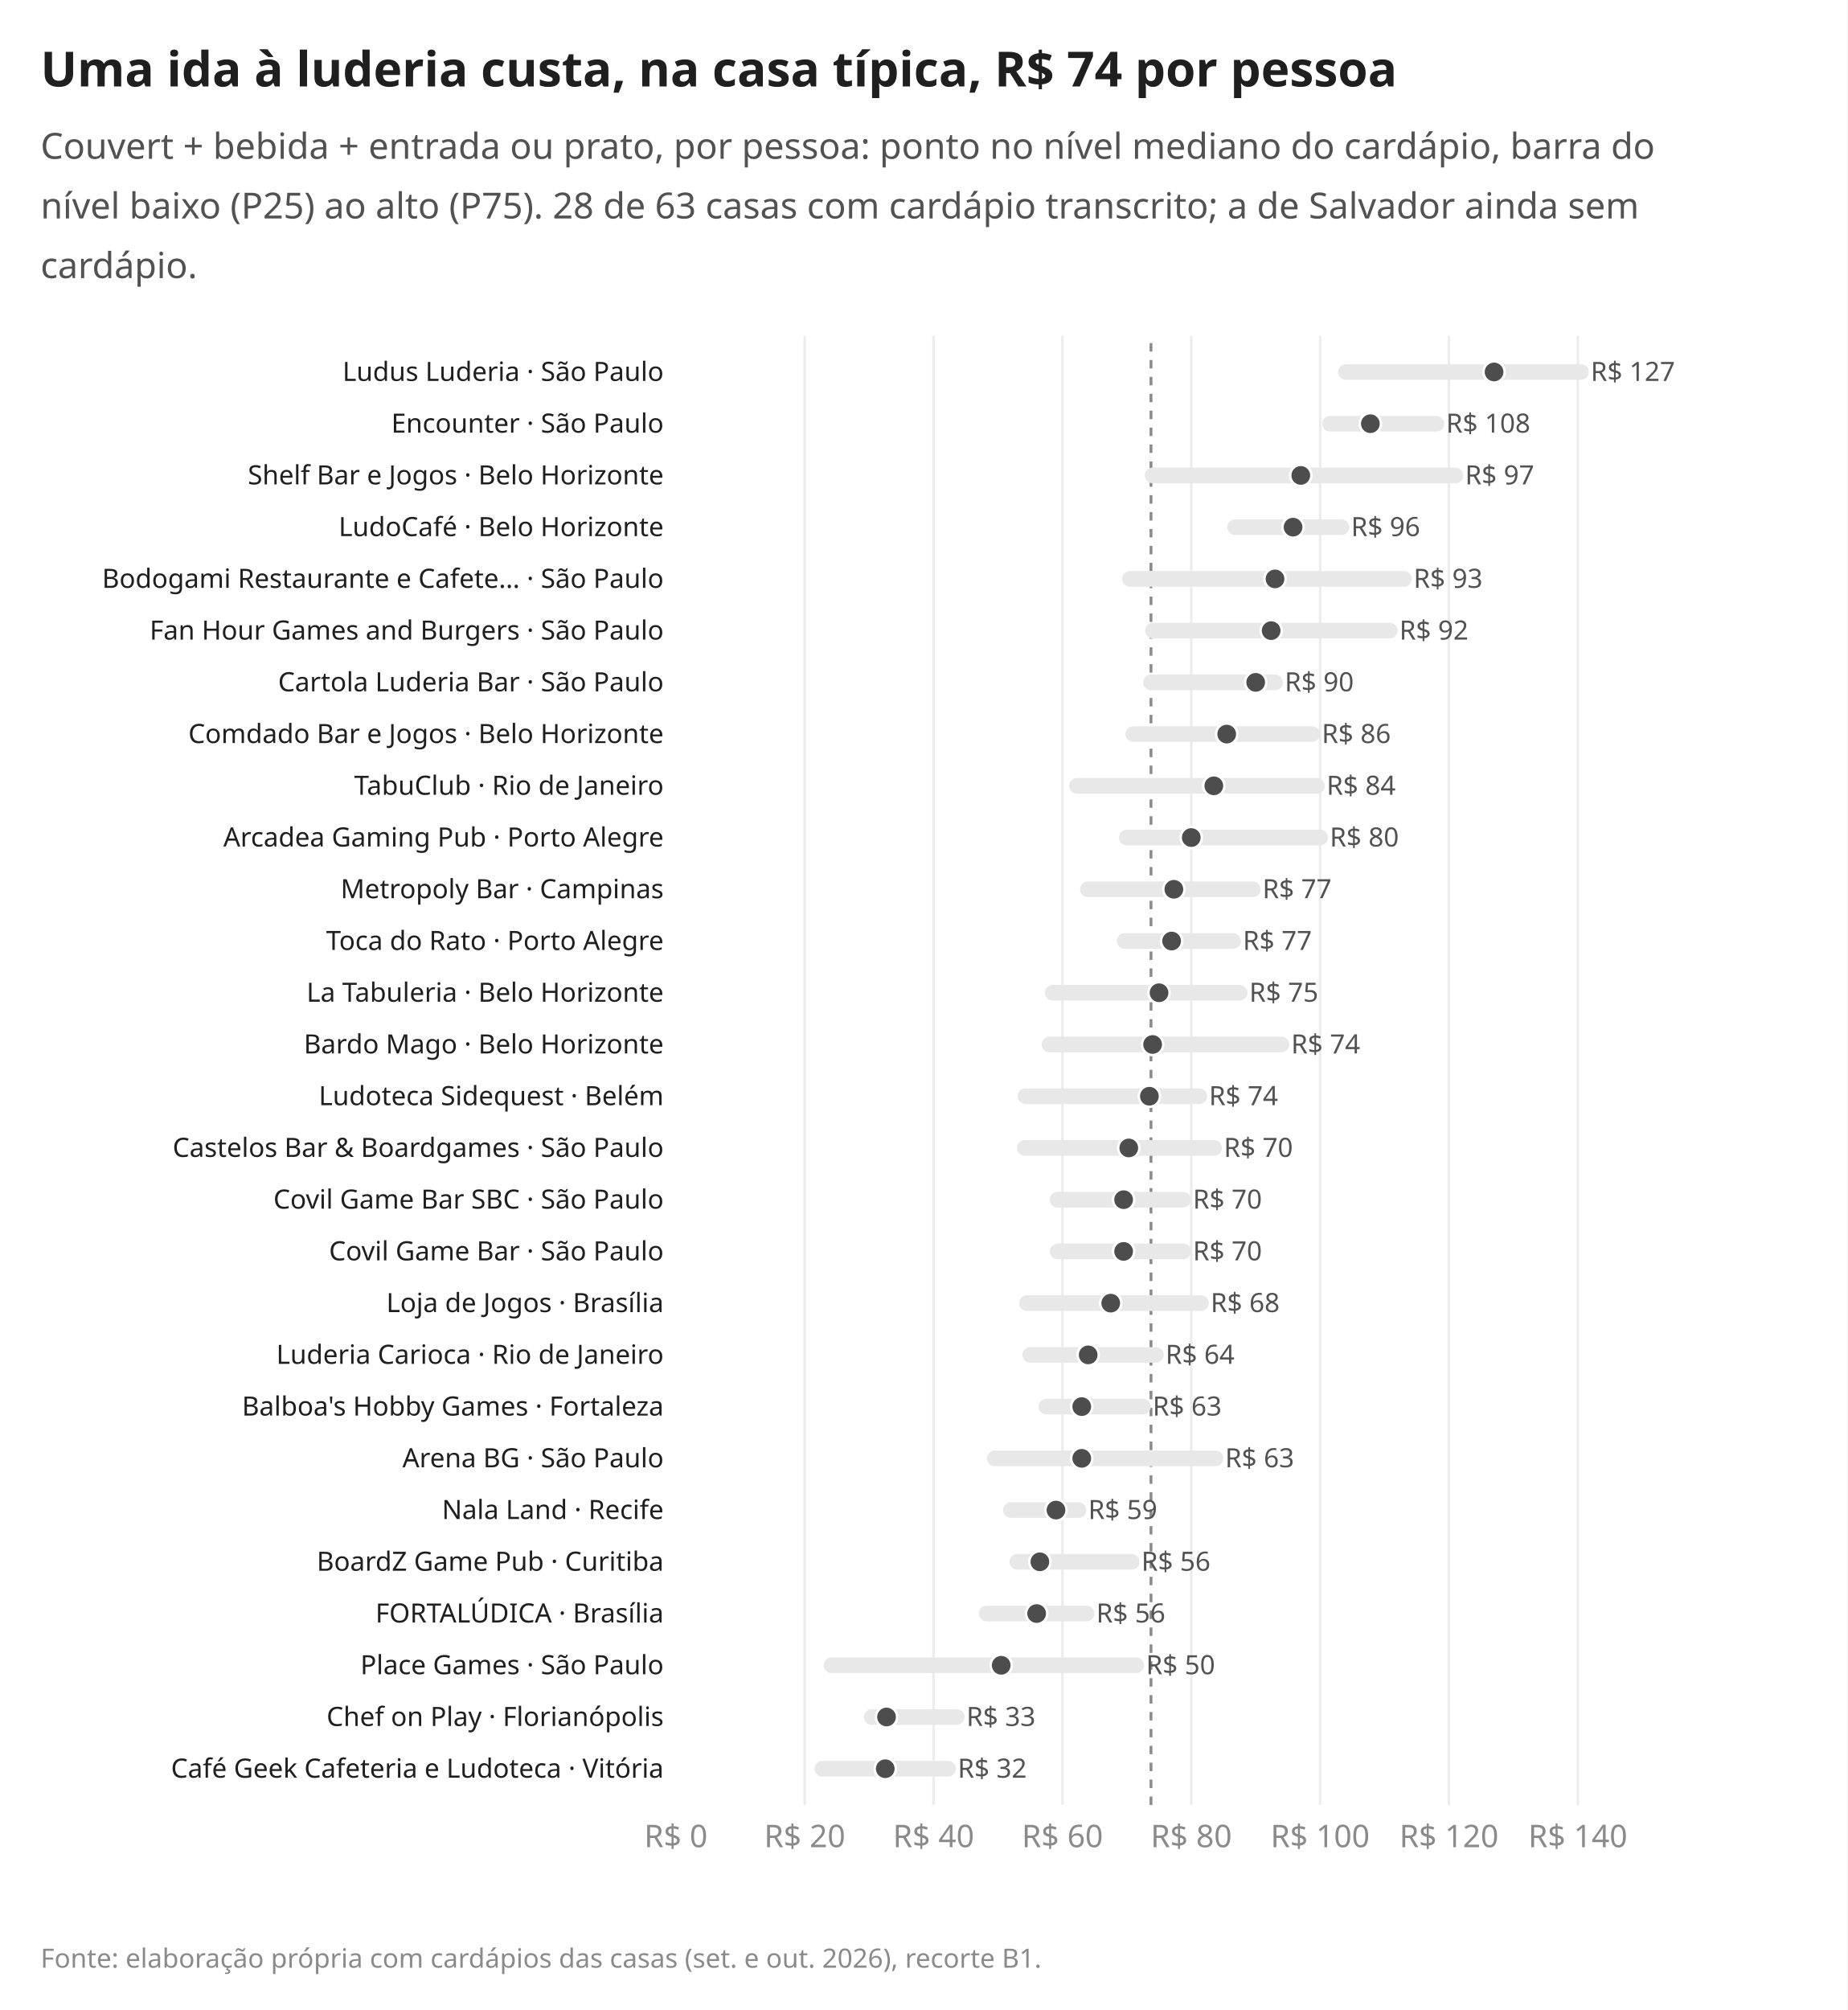
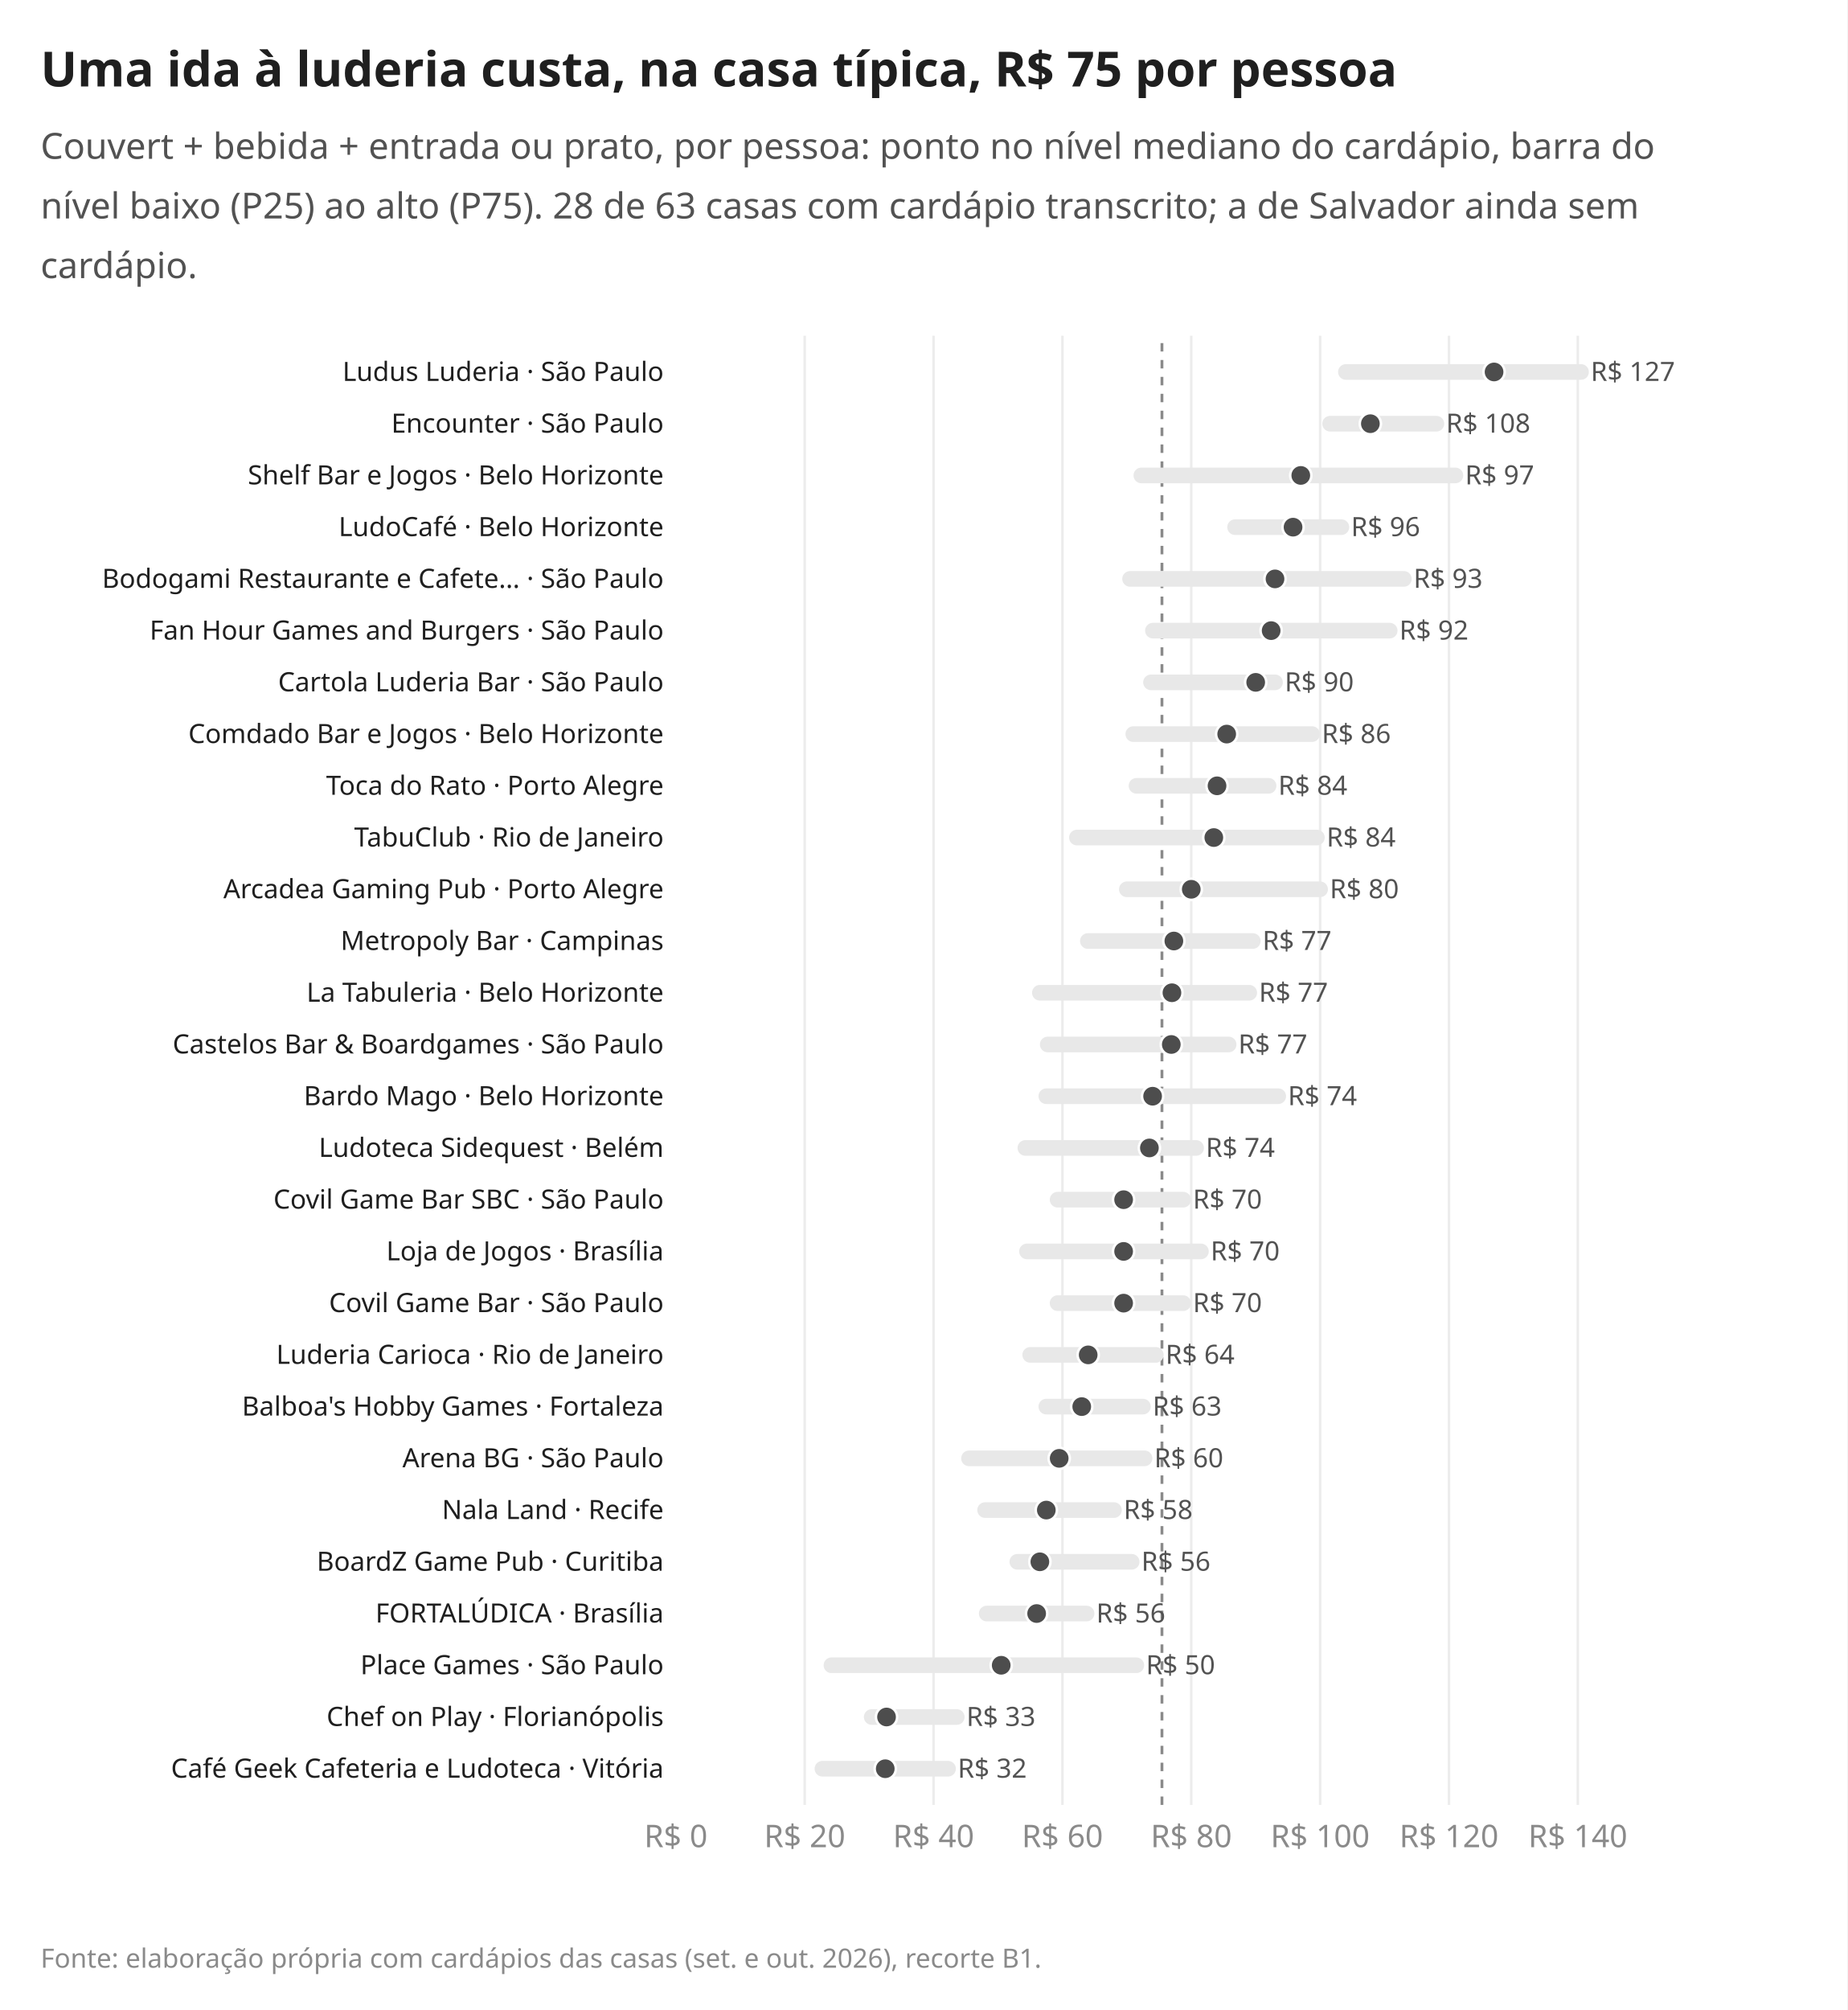
<svg xmlns="http://www.w3.org/2000/svg" xmlns:xlink="http://www.w3.org/1999/xlink" width="590.4pt" height="642.24pt" viewBox="0 0 590.4 642.24" version="1.1">
  <defs>
    <style type="text/css">*{stroke-linejoin: round; stroke-linecap: butt}</style>
  </defs>
  <g id="figure_1">
    <g id="patch_1">
      <path d="M 0 642.24  L 590.4 642.24  L 590.4 0  L 0 0  z " style="fill: #ffffff" />
    </g>
    <g id="axes_1">
      <g id="patch_2">
        <path d="M 216 576.72  L 540 576.72  L 540 107.28  L 216 107.28  z " style="fill: #ffffff" />
      </g>
      <g id="line2d_1">
-         <path d="M 257.179 576.72  L 257.179 107.28  " clip-path="url(#p25c2b3108d)" style="fill: none; stroke: #ececec; stroke-width: 0.8; stroke-linecap: square" />
+         <path d="M 257.179 576.72  L 257.179 107.28  " clip-path="url(#p06ed5ea0f7)" style="fill: none; stroke: #ececec; stroke-width: 0.8; stroke-linecap: square" />
      </g>
      <g id="line2d_2">
-         <path d="M 298.359 576.72  L 298.359 107.28  " clip-path="url(#p25c2b3108d)" style="fill: none; stroke: #ececec; stroke-width: 0.8; stroke-linecap: square" />
+         <path d="M 298.359 576.72  L 298.359 107.28  " clip-path="url(#p06ed5ea0f7)" style="fill: none; stroke: #ececec; stroke-width: 0.8; stroke-linecap: square" />
      </g>
      <g id="line2d_3">
-         <path d="M 339.538 576.72  L 339.538 107.28  " clip-path="url(#p25c2b3108d)" style="fill: none; stroke: #ececec; stroke-width: 0.8; stroke-linecap: square" />
+         <path d="M 339.538 576.72  L 339.538 107.28  " clip-path="url(#p06ed5ea0f7)" style="fill: none; stroke: #ececec; stroke-width: 0.8; stroke-linecap: square" />
      </g>
      <g id="line2d_4">
-         <path d="M 380.718 576.72  L 380.718 107.28  " clip-path="url(#p25c2b3108d)" style="fill: none; stroke: #ececec; stroke-width: 0.8; stroke-linecap: square" />
+         <path d="M 380.718 576.72  L 380.718 107.28  " clip-path="url(#p06ed5ea0f7)" style="fill: none; stroke: #ececec; stroke-width: 0.8; stroke-linecap: square" />
      </g>
      <g id="line2d_5">
-         <path d="M 421.897 576.72  L 421.897 107.28  " clip-path="url(#p25c2b3108d)" style="fill: none; stroke: #ececec; stroke-width: 0.8; stroke-linecap: square" />
+         <path d="M 421.897 576.72  L 421.897 107.28  " clip-path="url(#p06ed5ea0f7)" style="fill: none; stroke: #ececec; stroke-width: 0.8; stroke-linecap: square" />
      </g>
      <g id="line2d_6">
-         <path d="M 463.077 576.72  L 463.077 107.28  " clip-path="url(#p25c2b3108d)" style="fill: none; stroke: #ececec; stroke-width: 0.8; stroke-linecap: square" />
+         <path d="M 463.077 576.72  L 463.077 107.28  " clip-path="url(#p06ed5ea0f7)" style="fill: none; stroke: #ececec; stroke-width: 0.8; stroke-linecap: square" />
      </g>
      <g id="line2d_7">
-         <path d="M 504.256 576.72  L 504.256 107.28  " clip-path="url(#p25c2b3108d)" style="fill: none; stroke: #ececec; stroke-width: 0.8; stroke-linecap: square" />
+         <path d="M 504.256 576.72  L 504.256 107.28  " clip-path="url(#p06ed5ea0f7)" style="fill: none; stroke: #ececec; stroke-width: 0.8; stroke-linecap: square" />
      </g>
      <g id="line2d_8">
-         <path d="M 367.849 576.72  L 367.849 107.28  " clip-path="url(#p25c2b3108d)" style="fill: none; stroke-dasharray: 2.7,2.7; stroke-dashoffset: 0; stroke: #8a8a8a; stroke-width: 0.9" />
+         <path d="M 371.35 576.72  L 371.35 107.28  " clip-path="url(#p06ed5ea0f7)" style="fill: none; stroke-dasharray: 2.7,2.7; stroke-dashoffset: 0; stroke: #8a8a8a; stroke-width: 0.9" />
      </g>
      <g id="matplotlib.axis_1">
        <g id="xtick_1">
          <g id="line2d_9" />
          <g id="text_1">
            <text style="font-size: 10px; font-family: 'Source Sans 3'; text-anchor: middle; fill: #8a8a8a" x="216" y="590.22" transform="rotate(-0 216 590.22)">R$ 0</text>
          </g>
        </g>
        <g id="xtick_2">
          <g id="line2d_10" />
          <g id="text_2">
            <text style="font-size: 10px; font-family: 'Source Sans 3'; text-anchor: middle; fill: #8a8a8a" x="257.179" y="590.22" transform="rotate(-0 257.1795 590.22)">R$ 20</text>
          </g>
        </g>
        <g id="xtick_3">
          <g id="line2d_11" />
          <g id="text_3">
            <text style="font-size: 10px; font-family: 'Source Sans 3'; text-anchor: middle; fill: #8a8a8a" x="298.359" y="590.22" transform="rotate(-0 298.3589 590.22)">R$ 40</text>
          </g>
        </g>
        <g id="xtick_4">
          <g id="line2d_12" />
          <g id="text_4">
            <text style="font-size: 10px; font-family: 'Source Sans 3'; text-anchor: middle; fill: #8a8a8a" x="339.538" y="590.22" transform="rotate(-0 339.5384 590.22)">R$ 60</text>
          </g>
        </g>
        <g id="xtick_5">
          <g id="line2d_13" />
          <g id="text_5">
            <text style="font-size: 10px; font-family: 'Source Sans 3'; text-anchor: middle; fill: #8a8a8a" x="380.718" y="590.22" transform="rotate(-0 380.7178 590.22)">R$ 80</text>
          </g>
        </g>
        <g id="xtick_6">
          <g id="line2d_14" />
          <g id="text_6">
            <text style="font-size: 10px; font-family: 'Source Sans 3'; text-anchor: middle; fill: #8a8a8a" x="421.897" y="590.22" transform="rotate(-0 421.8973 590.22)">R$ 100</text>
          </g>
        </g>
        <g id="xtick_7">
          <g id="line2d_15" />
          <g id="text_7">
            <text style="font-size: 10px; font-family: 'Source Sans 3'; text-anchor: middle; fill: #8a8a8a" x="463.077" y="590.22" transform="rotate(-0 463.0768 590.22)">R$ 120</text>
          </g>
        </g>
        <g id="xtick_8">
          <g id="line2d_16" />
          <g id="text_8">
            <text style="font-size: 10px; font-family: 'Source Sans 3'; text-anchor: middle; fill: #8a8a8a" x="504.256" y="590.22" transform="rotate(-0 504.2562 590.22)">R$ 140</text>
          </g>
        </g>
      </g>
      <g id="matplotlib.axis_2" />
      <g id="LineCollection_1">
-         <path d="M 262.842 565.149  L 302.992 565.149  " clip-path="url(#p25c2b3108d)" style="fill: none; stroke: #e8e8e8; stroke-width: 5; stroke-linecap: round" />
-         <path d="M 278.593 548.62  L 305.771 548.62  " clip-path="url(#p25c2b3108d)" style="fill: none; stroke: #e8e8e8; stroke-width: 5; stroke-linecap: round" />
-         <path d="M 265.724 532.09  L 363.155 532.09  " clip-path="url(#p25c2b3108d)" style="fill: none; stroke: #e8e8e8; stroke-width: 5; stroke-linecap: round" />
-         <path d="M 315.345 515.561  L 347.26 515.561  " clip-path="url(#p25c2b3108d)" style="fill: none; stroke: #e8e8e8; stroke-width: 5; stroke-linecap: round" />
-         <path d="M 325.126 499.031  L 361.672 499.031  " clip-path="url(#p25c2b3108d)" style="fill: none; stroke: #e8e8e8; stroke-width: 5; stroke-linecap: round" />
-         <path d="M 323.067 482.501  L 344.686 482.501  " clip-path="url(#p25c2b3108d)" style="fill: none; stroke: #e8e8e8; stroke-width: 5; stroke-linecap: round" />
-         <path d="M 317.919 465.972  L 388.439 465.972  " clip-path="url(#p25c2b3108d)" style="fill: none; stroke: #e8e8e8; stroke-width: 5; stroke-linecap: round" />
-         <path d="M 334.391 449.442  L 365.276 449.442  " clip-path="url(#p25c2b3108d)" style="fill: none; stroke: #e8e8e8; stroke-width: 5; stroke-linecap: round" />
-         <path d="M 329.244 432.913  L 369.393 432.913  " clip-path="url(#p25c2b3108d)" style="fill: none; stroke: #e8e8e8; stroke-width: 5; stroke-linecap: round" />
-         <path d="M 328.214 416.383  L 383.806 416.383  " clip-path="url(#p25c2b3108d)" style="fill: none; stroke: #e8e8e8; stroke-width: 5; stroke-linecap: round" />
-         <path d="M 337.994 399.854  L 378.144 399.854  " clip-path="url(#p25c2b3108d)" style="fill: none; stroke: #e8e8e8; stroke-width: 5; stroke-linecap: round" />
-         <path d="M 337.994 383.324  L 378.144 383.324  " clip-path="url(#p25c2b3108d)" style="fill: none; stroke: #e8e8e8; stroke-width: 5; stroke-linecap: round" />
-         <path d="M 327.493 366.794  L 388.027 366.794  " clip-path="url(#p25c2b3108d)" style="fill: none; stroke: #e8e8e8; stroke-width: 5; stroke-linecap: round" />
-         <path d="M 327.699 350.265  L 383.292 350.265  " clip-path="url(#p25c2b3108d)" style="fill: none; stroke: #e8e8e8; stroke-width: 5; stroke-linecap: round" />
-         <path d="M 335.42 333.735  L 409.543 333.735  " clip-path="url(#p25c2b3108d)" style="fill: none; stroke: #e8e8e8; stroke-width: 5; stroke-linecap: round" />
-         <path d="M 336.45 317.206  L 396.16 317.206  " clip-path="url(#p25c2b3108d)" style="fill: none; stroke: #e8e8e8; stroke-width: 5; stroke-linecap: round" />
-         <path d="M 359.449 300.676  L 394.101 300.676  " clip-path="url(#p25c2b3108d)" style="fill: none; stroke: #e8e8e8; stroke-width: 5; stroke-linecap: round" />
-         <path d="M 347.671 284.146  L 400.381 284.146  " clip-path="url(#p25c2b3108d)" style="fill: none; stroke: #e8e8e8; stroke-width: 5; stroke-linecap: round" />
-         <path d="M 360.128 267.617  L 421.897 267.617  " clip-path="url(#p25c2b3108d)" style="fill: none; stroke: #e8e8e8; stroke-width: 5; stroke-linecap: round" />
-         <path d="M 344.171 251.087  L 420.868 251.087  " clip-path="url(#p25c2b3108d)" style="fill: none; stroke: #e8e8e8; stroke-width: 5; stroke-linecap: round" />
-         <path d="M 362.187 234.558  L 419.324 234.558  " clip-path="url(#p25c2b3108d)" style="fill: none; stroke: #e8e8e8; stroke-width: 5; stroke-linecap: round" />
-         <path d="M 367.849 218.028  L 407.484 218.028  " clip-path="url(#p25c2b3108d)" style="fill: none; stroke: #e8e8e8; stroke-width: 5; stroke-linecap: round" />
-         <path d="M 368.467 201.499  L 444.134 201.499  " clip-path="url(#p25c2b3108d)" style="fill: none; stroke: #e8e8e8; stroke-width: 5; stroke-linecap: round" />
-         <path d="M 361.158 184.969  L 448.664 184.969  " clip-path="url(#p25c2b3108d)" style="fill: none; stroke: #e8e8e8; stroke-width: 5; stroke-linecap: round" />
-         <path d="M 394.719 168.439  L 428.692 168.439  " clip-path="url(#p25c2b3108d)" style="fill: none; stroke: #e8e8e8; stroke-width: 5; stroke-linecap: round" />
-         <path d="M 368.364 151.91  L 465.136 151.91  " clip-path="url(#p25c2b3108d)" style="fill: none; stroke: #e8e8e8; stroke-width: 5; stroke-linecap: round" />
-         <path d="M 425.089 135.38  L 459.062 135.38  " clip-path="url(#p25c2b3108d)" style="fill: none; stroke: #e8e8e8; stroke-width: 5; stroke-linecap: round" />
-         <path d="M 430.133 118.851  L 505.286 118.851  " clip-path="url(#p25c2b3108d)" style="fill: none; stroke: #e8e8e8; stroke-width: 5; stroke-linecap: round" />
+         <path d="M 262.842 565.149  L 302.992 565.149  " clip-path="url(#p06ed5ea0f7)" style="fill: none; stroke: #e8e8e8; stroke-width: 5; stroke-linecap: round" />
+         <path d="M 278.593 548.62  L 305.771 548.62  " clip-path="url(#p06ed5ea0f7)" style="fill: none; stroke: #e8e8e8; stroke-width: 5; stroke-linecap: round" />
+         <path d="M 265.724 532.09  L 363.155 532.09  " clip-path="url(#p06ed5ea0f7)" style="fill: none; stroke: #e8e8e8; stroke-width: 5; stroke-linecap: round" />
+         <path d="M 315.345 515.561  L 347.26 515.561  " clip-path="url(#p06ed5ea0f7)" style="fill: none; stroke: #e8e8e8; stroke-width: 5; stroke-linecap: round" />
+         <path d="M 325.126 499.031  L 361.672 499.031  " clip-path="url(#p06ed5ea0f7)" style="fill: none; stroke: #e8e8e8; stroke-width: 5; stroke-linecap: round" />
+         <path d="M 314.831 482.501  L 356.01 482.501  " clip-path="url(#p06ed5ea0f7)" style="fill: none; stroke: #e8e8e8; stroke-width: 5; stroke-linecap: round" />
+         <path d="M 309.683 465.972  L 365.79 465.972  " clip-path="url(#p06ed5ea0f7)" style="fill: none; stroke: #e8e8e8; stroke-width: 5; stroke-linecap: round" />
+         <path d="M 334.391 449.442  L 365.276 449.442  " clip-path="url(#p06ed5ea0f7)" style="fill: none; stroke: #e8e8e8; stroke-width: 5; stroke-linecap: round" />
+         <path d="M 329.244 432.913  L 369.393 432.913  " clip-path="url(#p06ed5ea0f7)" style="fill: none; stroke: #e8e8e8; stroke-width: 5; stroke-linecap: round" />
+         <path d="M 337.994 416.383  L 378.144 416.383  " clip-path="url(#p06ed5ea0f7)" style="fill: none; stroke: #e8e8e8; stroke-width: 5; stroke-linecap: round" />
+         <path d="M 328.214 399.854  L 383.806 399.854  " clip-path="url(#p06ed5ea0f7)" style="fill: none; stroke: #e8e8e8; stroke-width: 5; stroke-linecap: round" />
+         <path d="M 337.994 383.324  L 378.144 383.324  " clip-path="url(#p06ed5ea0f7)" style="fill: none; stroke: #e8e8e8; stroke-width: 5; stroke-linecap: round" />
+         <path d="M 327.699 366.794  L 382.262 366.794  " clip-path="url(#p06ed5ea0f7)" style="fill: none; stroke: #e8e8e8; stroke-width: 5; stroke-linecap: round" />
+         <path d="M 334.391 350.265  L 408.514 350.265  " clip-path="url(#p06ed5ea0f7)" style="fill: none; stroke: #e8e8e8; stroke-width: 5; stroke-linecap: round" />
+         <path d="M 334.844 333.735  L 392.66 333.735  " clip-path="url(#p06ed5ea0f7)" style="fill: none; stroke: #e8e8e8; stroke-width: 5; stroke-linecap: round" />
+         <path d="M 332.332 317.206  L 399.249 317.206  " clip-path="url(#p06ed5ea0f7)" style="fill: none; stroke: #e8e8e8; stroke-width: 5; stroke-linecap: round" />
+         <path d="M 347.671 300.676  L 400.381 300.676  " clip-path="url(#p06ed5ea0f7)" style="fill: none; stroke: #e8e8e8; stroke-width: 5; stroke-linecap: round" />
+         <path d="M 360.128 284.146  L 421.897 284.146  " clip-path="url(#p06ed5ea0f7)" style="fill: none; stroke: #e8e8e8; stroke-width: 5; stroke-linecap: round" />
+         <path d="M 344.171 267.617  L 420.868 267.617  " clip-path="url(#p06ed5ea0f7)" style="fill: none; stroke: #e8e8e8; stroke-width: 5; stroke-linecap: round" />
+         <path d="M 363.217 251.087  L 405.426 251.087  " clip-path="url(#p06ed5ea0f7)" style="fill: none; stroke: #e8e8e8; stroke-width: 5; stroke-linecap: round" />
+         <path d="M 362.187 234.558  L 419.324 234.558  " clip-path="url(#p06ed5ea0f7)" style="fill: none; stroke: #e8e8e8; stroke-width: 5; stroke-linecap: round" />
+         <path d="M 367.849 218.028  L 407.484 218.028  " clip-path="url(#p06ed5ea0f7)" style="fill: none; stroke: #e8e8e8; stroke-width: 5; stroke-linecap: round" />
+         <path d="M 368.467 201.499  L 444.134 201.499  " clip-path="url(#p06ed5ea0f7)" style="fill: none; stroke: #e8e8e8; stroke-width: 5; stroke-linecap: round" />
+         <path d="M 361.158 184.969  L 448.664 184.969  " clip-path="url(#p06ed5ea0f7)" style="fill: none; stroke: #e8e8e8; stroke-width: 5; stroke-linecap: round" />
+         <path d="M 394.719 168.439  L 428.692 168.439  " clip-path="url(#p06ed5ea0f7)" style="fill: none; stroke: #e8e8e8; stroke-width: 5; stroke-linecap: round" />
+         <path d="M 364.761 151.91  L 465.136 151.91  " clip-path="url(#p06ed5ea0f7)" style="fill: none; stroke: #e8e8e8; stroke-width: 5; stroke-linecap: round" />
+         <path d="M 425.089 135.38  L 459.062 135.38  " clip-path="url(#p06ed5ea0f7)" style="fill: none; stroke: #e8e8e8; stroke-width: 5; stroke-linecap: round" />
+         <path d="M 430.133 118.851  L 505.286 118.851  " clip-path="url(#p06ed5ea0f7)" style="fill: none; stroke: #e8e8e8; stroke-width: 5; stroke-linecap: round" />
      </g>
      <g id="PathCollection_1">
        <defs>
-           <path id="C0_0_0d4f0b39db" d="M 0 3.391  C 0.899 3.391 1.762 3.034 2.398 2.398  C 3.034 1.762 3.391 0.899 3.391 -0  C 3.391 -0.899 3.034 -1.762 2.398 -2.398  C 1.762 -3.034 0.899 -3.391 0 -3.391  C -0.899 -3.391 -1.762 -3.034 -2.398 -2.398  C -3.034 -1.762 -3.391 -0.899 -3.391 0  C -3.391 0.899 -3.034 1.762 -2.398 2.398  C -1.762 3.034 -0.899 3.391 0 3.391  z " />
+           <path id="C0_0_ccdcbb344e" d="M 0 3.391  C 0.899 3.391 1.762 3.034 2.398 2.398  C 3.034 1.762 3.391 0.899 3.391 -0  C 3.391 -0.899 3.034 -1.762 2.398 -2.398  C 1.762 -3.034 0.899 -3.391 0 -3.391  C -0.899 -3.391 -1.762 -3.034 -2.398 -2.398  C -3.034 -1.762 -3.391 -0.899 -3.391 0  C -3.391 0.899 -3.034 1.762 -2.398 2.398  C -1.762 3.034 -0.899 3.391 0 3.391  z " />
        </defs>
-         <g clip-path="url(#p25c2b3108d)">
-           <use xlink:href="#C0_0_0d4f0b39db" x="282.917" y="565.149" style="fill: #4d4d4d; stroke: #ffffff; stroke-width: 0.8" />
-         </g>
-         <g clip-path="url(#p25c2b3108d)">
-           <use xlink:href="#C0_0_0d4f0b39db" x="283.328" y="548.62" style="fill: #4d4d4d; stroke: #ffffff; stroke-width: 0.8" />
-         </g>
-         <g clip-path="url(#p25c2b3108d)">
-           <use xlink:href="#C0_0_0d4f0b39db" x="319.978" y="532.09" style="fill: #4d4d4d; stroke: #ffffff; stroke-width: 0.8" />
-         </g>
-         <g clip-path="url(#p25c2b3108d)">
-           <use xlink:href="#C0_0_0d4f0b39db" x="331.302" y="515.561" style="fill: #4d4d4d; stroke: #ffffff; stroke-width: 0.8" />
-         </g>
-         <g clip-path="url(#p25c2b3108d)">
-           <use xlink:href="#C0_0_0d4f0b39db" x="332.332" y="499.031" style="fill: #4d4d4d; stroke: #ffffff; stroke-width: 0.8" />
-         </g>
-         <g clip-path="url(#p25c2b3108d)">
-           <use xlink:href="#C0_0_0d4f0b39db" x="337.479" y="482.501" style="fill: #4d4d4d; stroke: #ffffff; stroke-width: 0.8" />
-         </g>
-         <g clip-path="url(#p25c2b3108d)">
-           <use xlink:href="#C0_0_0d4f0b39db" x="345.715" y="465.972" style="fill: #4d4d4d; stroke: #ffffff; stroke-width: 0.8" />
-         </g>
-         <g clip-path="url(#p25c2b3108d)">
-           <use xlink:href="#C0_0_0d4f0b39db" x="345.715" y="449.442" style="fill: #4d4d4d; stroke: #ffffff; stroke-width: 0.8" />
-         </g>
-         <g clip-path="url(#p25c2b3108d)">
-           <use xlink:href="#C0_0_0d4f0b39db" x="347.774" y="432.913" style="fill: #4d4d4d; stroke: #ffffff; stroke-width: 0.8" />
-         </g>
-         <g clip-path="url(#p25c2b3108d)">
-           <use xlink:href="#C0_0_0d4f0b39db" x="354.981" y="416.383" style="fill: #4d4d4d; stroke: #ffffff; stroke-width: 0.8" />
-         </g>
-         <g clip-path="url(#p25c2b3108d)">
-           <use xlink:href="#C0_0_0d4f0b39db" x="359.099" y="399.854" style="fill: #4d4d4d; stroke: #ffffff; stroke-width: 0.8" />
-         </g>
-         <g clip-path="url(#p25c2b3108d)">
-           <use xlink:href="#C0_0_0d4f0b39db" x="359.099" y="383.324" style="fill: #4d4d4d; stroke: #ffffff; stroke-width: 0.8" />
-         </g>
-         <g clip-path="url(#p25c2b3108d)">
-           <use xlink:href="#C0_0_0d4f0b39db" x="360.746" y="366.794" style="fill: #4d4d4d; stroke: #ffffff; stroke-width: 0.8" />
-         </g>
-         <g clip-path="url(#p25c2b3108d)">
-           <use xlink:href="#C0_0_0d4f0b39db" x="367.335" y="350.265" style="fill: #4d4d4d; stroke: #ffffff; stroke-width: 0.8" />
-         </g>
-         <g clip-path="url(#p25c2b3108d)">
-           <use xlink:href="#C0_0_0d4f0b39db" x="368.364" y="333.735" style="fill: #4d4d4d; stroke: #ffffff; stroke-width: 0.8" />
-         </g>
-         <g clip-path="url(#p25c2b3108d)">
-           <use xlink:href="#C0_0_0d4f0b39db" x="370.423" y="317.206" style="fill: #4d4d4d; stroke: #ffffff; stroke-width: 0.8" />
-         </g>
-         <g clip-path="url(#p25c2b3108d)">
-           <use xlink:href="#C0_0_0d4f0b39db" x="374.438" y="300.676" style="fill: #4d4d4d; stroke: #ffffff; stroke-width: 0.8" />
-         </g>
-         <g clip-path="url(#p25c2b3108d)">
-           <use xlink:href="#C0_0_0d4f0b39db" x="375.159" y="284.146" style="fill: #4d4d4d; stroke: #ffffff; stroke-width: 0.8" />
-         </g>
-         <g clip-path="url(#p25c2b3108d)">
-           <use xlink:href="#C0_0_0d4f0b39db" x="380.718" y="267.617" style="fill: #4d4d4d; stroke: #ffffff; stroke-width: 0.8" />
-         </g>
-         <g clip-path="url(#p25c2b3108d)">
-           <use xlink:href="#C0_0_0d4f0b39db" x="387.924" y="251.087" style="fill: #4d4d4d; stroke: #ffffff; stroke-width: 0.8" />
-         </g>
-         <g clip-path="url(#p25c2b3108d)">
-           <use xlink:href="#C0_0_0d4f0b39db" x="392.042" y="234.558" style="fill: #4d4d4d; stroke: #ffffff; stroke-width: 0.8" />
-         </g>
-         <g clip-path="url(#p25c2b3108d)">
-           <use xlink:href="#C0_0_0d4f0b39db" x="401.308" y="218.028" style="fill: #4d4d4d; stroke: #ffffff; stroke-width: 0.8" />
-         </g>
-         <g clip-path="url(#p25c2b3108d)">
-           <use xlink:href="#C0_0_0d4f0b39db" x="406.249" y="201.499" style="fill: #4d4d4d; stroke: #ffffff; stroke-width: 0.8" />
-         </g>
-         <g clip-path="url(#p25c2b3108d)">
-           <use xlink:href="#C0_0_0d4f0b39db" x="407.484" y="184.969" style="fill: #4d4d4d; stroke: #ffffff; stroke-width: 0.8" />
-         </g>
-         <g clip-path="url(#p25c2b3108d)">
-           <use xlink:href="#C0_0_0d4f0b39db" x="413.25" y="168.439" style="fill: #4d4d4d; stroke: #ffffff; stroke-width: 0.8" />
-         </g>
-         <g clip-path="url(#p25c2b3108d)">
-           <use xlink:href="#C0_0_0d4f0b39db" x="415.72" y="151.91" style="fill: #4d4d4d; stroke: #ffffff; stroke-width: 0.8" />
-         </g>
-         <g clip-path="url(#p25c2b3108d)">
-           <use xlink:href="#C0_0_0d4f0b39db" x="437.957" y="135.38" style="fill: #4d4d4d; stroke: #ffffff; stroke-width: 0.8" />
-         </g>
-         <g clip-path="url(#p25c2b3108d)">
-           <use xlink:href="#C0_0_0d4f0b39db" x="477.49" y="118.851" style="fill: #4d4d4d; stroke: #ffffff; stroke-width: 0.8" />
+         <g clip-path="url(#p06ed5ea0f7)">
+           <use xlink:href="#C0_0_ccdcbb344e" x="282.917" y="565.149" style="fill: #4d4d4d; stroke: #ffffff; stroke-width: 0.8" />
+         </g>
+         <g clip-path="url(#p06ed5ea0f7)">
+           <use xlink:href="#C0_0_ccdcbb344e" x="283.328" y="548.62" style="fill: #4d4d4d; stroke: #ffffff; stroke-width: 0.8" />
+         </g>
+         <g clip-path="url(#p06ed5ea0f7)">
+           <use xlink:href="#C0_0_ccdcbb344e" x="319.978" y="532.09" style="fill: #4d4d4d; stroke: #ffffff; stroke-width: 0.8" />
+         </g>
+         <g clip-path="url(#p06ed5ea0f7)">
+           <use xlink:href="#C0_0_ccdcbb344e" x="331.302" y="515.561" style="fill: #4d4d4d; stroke: #ffffff; stroke-width: 0.8" />
+         </g>
+         <g clip-path="url(#p06ed5ea0f7)">
+           <use xlink:href="#C0_0_ccdcbb344e" x="332.332" y="499.031" style="fill: #4d4d4d; stroke: #ffffff; stroke-width: 0.8" />
+         </g>
+         <g clip-path="url(#p06ed5ea0f7)">
+           <use xlink:href="#C0_0_ccdcbb344e" x="334.391" y="482.501" style="fill: #4d4d4d; stroke: #ffffff; stroke-width: 0.8" />
+         </g>
+         <g clip-path="url(#p06ed5ea0f7)">
+           <use xlink:href="#C0_0_ccdcbb344e" x="338.509" y="465.972" style="fill: #4d4d4d; stroke: #ffffff; stroke-width: 0.8" />
+         </g>
+         <g clip-path="url(#p06ed5ea0f7)">
+           <use xlink:href="#C0_0_ccdcbb344e" x="345.715" y="449.442" style="fill: #4d4d4d; stroke: #ffffff; stroke-width: 0.8" />
+         </g>
+         <g clip-path="url(#p06ed5ea0f7)">
+           <use xlink:href="#C0_0_ccdcbb344e" x="347.774" y="432.913" style="fill: #4d4d4d; stroke: #ffffff; stroke-width: 0.8" />
+         </g>
+         <g clip-path="url(#p06ed5ea0f7)">
+           <use xlink:href="#C0_0_ccdcbb344e" x="359.099" y="416.383" style="fill: #4d4d4d; stroke: #ffffff; stroke-width: 0.8" />
+         </g>
+         <g clip-path="url(#p06ed5ea0f7)">
+           <use xlink:href="#C0_0_ccdcbb344e" x="359.099" y="399.854" style="fill: #4d4d4d; stroke: #ffffff; stroke-width: 0.8" />
+         </g>
+         <g clip-path="url(#p06ed5ea0f7)">
+           <use xlink:href="#C0_0_ccdcbb344e" x="359.099" y="383.324" style="fill: #4d4d4d; stroke: #ffffff; stroke-width: 0.8" />
+         </g>
+         <g clip-path="url(#p06ed5ea0f7)">
+           <use xlink:href="#C0_0_ccdcbb344e" x="367.335" y="366.794" style="fill: #4d4d4d; stroke: #ffffff; stroke-width: 0.8" />
+         </g>
+         <g clip-path="url(#p06ed5ea0f7)">
+           <use xlink:href="#C0_0_ccdcbb344e" x="368.364" y="350.265" style="fill: #4d4d4d; stroke: #ffffff; stroke-width: 0.8" />
+         </g>
+         <g clip-path="url(#p06ed5ea0f7)">
+           <use xlink:href="#C0_0_ccdcbb344e" x="374.335" y="333.735" style="fill: #4d4d4d; stroke: #ffffff; stroke-width: 0.8" />
+         </g>
+         <g clip-path="url(#p06ed5ea0f7)">
+           <use xlink:href="#C0_0_ccdcbb344e" x="374.541" y="317.206" style="fill: #4d4d4d; stroke: #ffffff; stroke-width: 0.8" />
+         </g>
+         <g clip-path="url(#p06ed5ea0f7)">
+           <use xlink:href="#C0_0_ccdcbb344e" x="375.159" y="300.676" style="fill: #4d4d4d; stroke: #ffffff; stroke-width: 0.8" />
+         </g>
+         <g clip-path="url(#p06ed5ea0f7)">
+           <use xlink:href="#C0_0_ccdcbb344e" x="380.718" y="284.146" style="fill: #4d4d4d; stroke: #ffffff; stroke-width: 0.8" />
+         </g>
+         <g clip-path="url(#p06ed5ea0f7)">
+           <use xlink:href="#C0_0_ccdcbb344e" x="387.924" y="267.617" style="fill: #4d4d4d; stroke: #ffffff; stroke-width: 0.8" />
+         </g>
+         <g clip-path="url(#p06ed5ea0f7)">
+           <use xlink:href="#C0_0_ccdcbb344e" x="388.954" y="251.087" style="fill: #4d4d4d; stroke: #ffffff; stroke-width: 0.8" />
+         </g>
+         <g clip-path="url(#p06ed5ea0f7)">
+           <use xlink:href="#C0_0_ccdcbb344e" x="392.042" y="234.558" style="fill: #4d4d4d; stroke: #ffffff; stroke-width: 0.8" />
+         </g>
+         <g clip-path="url(#p06ed5ea0f7)">
+           <use xlink:href="#C0_0_ccdcbb344e" x="401.308" y="218.028" style="fill: #4d4d4d; stroke: #ffffff; stroke-width: 0.8" />
+         </g>
+         <g clip-path="url(#p06ed5ea0f7)">
+           <use xlink:href="#C0_0_ccdcbb344e" x="406.249" y="201.499" style="fill: #4d4d4d; stroke: #ffffff; stroke-width: 0.8" />
+         </g>
+         <g clip-path="url(#p06ed5ea0f7)">
+           <use xlink:href="#C0_0_ccdcbb344e" x="407.484" y="184.969" style="fill: #4d4d4d; stroke: #ffffff; stroke-width: 0.8" />
+         </g>
+         <g clip-path="url(#p06ed5ea0f7)">
+           <use xlink:href="#C0_0_ccdcbb344e" x="413.25" y="168.439" style="fill: #4d4d4d; stroke: #ffffff; stroke-width: 0.8" />
+         </g>
+         <g clip-path="url(#p06ed5ea0f7)">
+           <use xlink:href="#C0_0_ccdcbb344e" x="415.72" y="151.91" style="fill: #4d4d4d; stroke: #ffffff; stroke-width: 0.8" />
+         </g>
+         <g clip-path="url(#p06ed5ea0f7)">
+           <use xlink:href="#C0_0_ccdcbb344e" x="437.957" y="135.38" style="fill: #4d4d4d; stroke: #ffffff; stroke-width: 0.8" />
+         </g>
+         <g clip-path="url(#p06ed5ea0f7)">
+           <use xlink:href="#C0_0_ccdcbb344e" x="477.49" y="118.851" style="fill: #4d4d4d; stroke: #ffffff; stroke-width: 0.8" />
        </g>
      </g>
      <g id="text_9">
        <text style="font-size: 8.5px; font-family: 'Source Sans 3'; text-anchor: start; fill: #525252" x="306.08" y="568.014" transform="rotate(-0 306.0801 568.0138)">R$ 32</text>
      </g>
      <g id="text_10">
        <text style="font-size: 8.5px; font-family: 'Source Sans 3'; text-anchor: start; fill: #525252" x="308.86" y="551.484" transform="rotate(-0 308.8597 551.4842)">R$ 33</text>
      </g>
      <g id="text_11">
        <text style="font-size: 8.5px; font-family: 'Source Sans 3'; text-anchor: start; fill: #525252" x="366.243" y="534.955" transform="rotate(-0 366.2433 534.9546)">R$ 50</text>
      </g>
      <g id="text_12">
        <text style="font-size: 8.5px; font-family: 'Source Sans 3'; text-anchor: start; fill: #525252" x="350.348" y="518.425" transform="rotate(-0 350.348 518.4251)">R$ 56</text>
      </g>
      <g id="text_13">
        <text style="font-size: 8.5px; font-family: 'Source Sans 3'; text-anchor: start; fill: #525252" x="364.761" y="501.895" transform="rotate(-0 364.7608 501.8955)">R$ 56</text>
      </g>
      <g id="text_14">
-         <text style="font-size: 8.5px; font-family: 'Source Sans 3'; text-anchor: start; fill: #525252" x="347.774" y="485.366" transform="rotate(-0 347.7743 485.3659)">R$ 59</text>
+         <text style="font-size: 8.5px; font-family: 'Source Sans 3'; text-anchor: start; fill: #525252" x="359.099" y="485.366" transform="rotate(-0 359.0986 485.3659)">R$ 58</text>
      </g>
      <g id="text_15">
-         <text style="font-size: 8.5px; font-family: 'Source Sans 3'; text-anchor: start; fill: #525252" x="391.527" y="468.836" transform="rotate(-0 391.5275 468.8363)">R$ 63</text>
+         <text style="font-size: 8.5px; font-family: 'Source Sans 3'; text-anchor: start; fill: #525252" x="368.879" y="468.836" transform="rotate(-0 368.8787 468.8363)">R$ 60</text>
      </g>
      <g id="text_16">
        <text style="font-size: 8.5px; font-family: 'Source Sans 3'; text-anchor: start; fill: #525252" x="368.364" y="452.307" transform="rotate(-0 368.364 452.3068)">R$ 63</text>
      </g>
      <g id="text_17">
        <text style="font-size: 8.5px; font-family: 'Source Sans 3'; text-anchor: start; fill: #525252" x="372.482" y="435.777" transform="rotate(-0 372.482 435.7772)">R$ 64</text>
      </g>
      <g id="text_18">
-         <text style="font-size: 8.5px; font-family: 'Source Sans 3'; text-anchor: start; fill: #525252" x="386.895" y="419.248" transform="rotate(-0 386.8948 419.2476)">R$ 68</text>
+         <text style="font-size: 8.5px; font-family: 'Source Sans 3'; text-anchor: start; fill: #525252" x="381.233" y="419.248" transform="rotate(-0 381.2326 419.2476)">R$ 70</text>
      </g>
      <g id="text_19">
-         <text style="font-size: 8.5px; font-family: 'Source Sans 3'; text-anchor: start; fill: #525252" x="381.233" y="402.718" transform="rotate(-0 381.2326 402.718)">R$ 70</text>
+         <text style="font-size: 8.5px; font-family: 'Source Sans 3'; text-anchor: start; fill: #525252" x="386.895" y="402.718" transform="rotate(-0 386.8948 402.718)">R$ 70</text>
      </g>
      <g id="text_20">
        <text style="font-size: 8.5px; font-family: 'Source Sans 3'; text-anchor: start; fill: #525252" x="381.233" y="386.188" transform="rotate(-0 381.2326 386.1884)">R$ 70</text>
      </g>
      <g id="text_21">
-         <text style="font-size: 8.5px; font-family: 'Source Sans 3'; text-anchor: start; fill: #525252" x="391.116" y="369.659" transform="rotate(-0 391.1157 369.6589)">R$ 70</text>
+         <text style="font-size: 8.5px; font-family: 'Source Sans 3'; text-anchor: start; fill: #525252" x="385.351" y="369.659" transform="rotate(-0 385.3505 369.6589)">R$ 74</text>
      </g>
      <g id="text_22">
-         <text style="font-size: 8.5px; font-family: 'Source Sans 3'; text-anchor: start; fill: #525252" x="386.38" y="353.129" transform="rotate(-0 386.38 353.1293)">R$ 74</text>
+         <text style="font-size: 8.5px; font-family: 'Source Sans 3'; text-anchor: start; fill: #525252" x="411.602" y="353.129" transform="rotate(-0 411.6024 353.1293)">R$ 74</text>
      </g>
      <g id="text_23">
-         <text style="font-size: 8.5px; font-family: 'Source Sans 3'; text-anchor: start; fill: #525252" x="412.632" y="336.6" transform="rotate(-0 412.6319 336.5997)">R$ 74</text>
+         <text style="font-size: 8.5px; font-family: 'Source Sans 3'; text-anchor: start; fill: #525252" x="395.748" y="336.6" transform="rotate(-0 395.7483 336.5997)">R$ 77</text>
      </g>
      <g id="text_24">
-         <text style="font-size: 8.5px; font-family: 'Source Sans 3'; text-anchor: start; fill: #525252" x="399.249" y="320.07" transform="rotate(-0 399.2486 320.0701)">R$ 75</text>
+         <text style="font-size: 8.5px; font-family: 'Source Sans 3'; text-anchor: start; fill: #525252" x="402.337" y="320.07" transform="rotate(-0 402.3371 320.0701)">R$ 77</text>
      </g>
      <g id="text_25">
-         <text style="font-size: 8.5px; font-family: 'Source Sans 3'; text-anchor: start; fill: #525252" x="397.19" y="303.541" transform="rotate(-0 397.1896 303.5406)">R$ 77</text>
+         <text style="font-size: 8.5px; font-family: 'Source Sans 3'; text-anchor: start; fill: #525252" x="403.469" y="303.541" transform="rotate(-0 403.4695 303.5406)">R$ 77</text>
      </g>
      <g id="text_26">
-         <text style="font-size: 8.5px; font-family: 'Source Sans 3'; text-anchor: start; fill: #525252" x="403.469" y="287.011" transform="rotate(-0 403.4695 287.011)">R$ 77</text>
+         <text style="font-size: 8.5px; font-family: 'Source Sans 3'; text-anchor: start; fill: #525252" x="424.986" y="287.011" transform="rotate(-0 424.9858 287.011)">R$ 80</text>
      </g>
      <g id="text_27">
-         <text style="font-size: 8.5px; font-family: 'Source Sans 3'; text-anchor: start; fill: #525252" x="424.986" y="270.481" transform="rotate(-0 424.9858 270.4814)">R$ 80</text>
+         <text style="font-size: 8.5px; font-family: 'Source Sans 3'; text-anchor: start; fill: #525252" x="423.956" y="270.481" transform="rotate(-0 423.9563 270.4814)">R$ 84</text>
      </g>
      <g id="text_28">
-         <text style="font-size: 8.5px; font-family: 'Source Sans 3'; text-anchor: start; fill: #525252" x="423.956" y="253.952" transform="rotate(-0 423.9563 253.9518)">R$ 84</text>
+         <text style="font-size: 8.5px; font-family: 'Source Sans 3'; text-anchor: start; fill: #525252" x="408.514" y="253.952" transform="rotate(-0 408.514 253.9518)">R$ 84</text>
      </g>
      <g id="text_29">
        <text style="font-size: 8.5px; font-family: 'Source Sans 3'; text-anchor: start; fill: #525252" x="422.412" y="237.422" transform="rotate(-0 422.412 237.4222)">R$ 86</text>
      </g>
      <g id="text_30">
        <text style="font-size: 8.5px; font-family: 'Source Sans 3'; text-anchor: start; fill: #525252" x="410.573" y="220.893" transform="rotate(-0 410.573 220.8927)">R$ 90</text>
      </g>
      <g id="text_31">
        <text style="font-size: 8.5px; font-family: 'Source Sans 3'; text-anchor: start; fill: #525252" x="447.223" y="204.363" transform="rotate(-0 447.2227 204.3631)">R$ 92</text>
      </g>
      <g id="text_32">
        <text style="font-size: 8.5px; font-family: 'Source Sans 3'; text-anchor: start; fill: #525252" x="451.752" y="187.834" transform="rotate(-0 451.7524 187.8335)">R$ 93</text>
      </g>
      <g id="text_33">
        <text style="font-size: 8.5px; font-family: 'Source Sans 3'; text-anchor: start; fill: #525252" x="431.78" y="171.304" transform="rotate(-0 431.7804 171.3039)">R$ 96</text>
      </g>
      <g id="text_34">
        <text style="font-size: 8.5px; font-family: 'Source Sans 3'; text-anchor: start; fill: #525252" x="468.224" y="154.774" transform="rotate(-0 468.2242 154.7744)">R$ 97</text>
      </g>
      <g id="text_35">
        <text style="font-size: 8.5px; font-family: 'Source Sans 3'; text-anchor: start; fill: #525252" x="462.15" y="138.245" transform="rotate(-0 462.1502 138.2448)">R$ 108</text>
      </g>
      <g id="text_36">
        <text style="font-size: 8.5px; font-family: 'Source Sans 3'; text-anchor: start; fill: #525252" x="508.374" y="121.715" transform="rotate(-0 508.3742 121.7152)">R$ 127</text>
      </g>
      <g id="text_37">
        <text style="font-size: 8.5px; font-family: 'Source Sans 3'; text-anchor: end; fill: #1f1f1f" x="212.112" y="568.014" transform="rotate(-0 212.112 568.0138)">Café Geek Cafeteria e Ludoteca · Vitória</text>
      </g>
      <g id="text_38">
        <text style="font-size: 8.5px; font-family: 'Source Sans 3'; text-anchor: end; fill: #1f1f1f" x="212.112" y="551.484" transform="rotate(-0 212.112 551.4842)">Chef on Play · Florianópolis</text>
      </g>
      <g id="text_39">
        <text style="font-size: 8.5px; font-family: 'Source Sans 3'; text-anchor: end; fill: #1f1f1f" x="212.112" y="534.955" transform="rotate(-0 212.112 534.9546)">Place Games · São Paulo</text>
      </g>
      <g id="text_40">
        <text style="font-size: 8.5px; font-family: 'Source Sans 3'; text-anchor: end; fill: #1f1f1f" x="212.112" y="518.425" transform="rotate(-0 212.112 518.4251)">FORTALÚDICA · Brasília</text>
      </g>
      <g id="text_41">
        <text style="font-size: 8.5px; font-family: 'Source Sans 3'; text-anchor: end; fill: #1f1f1f" x="212.112" y="501.895" transform="rotate(-0 212.112 501.8955)">BoardZ Game Pub · Curitiba</text>
      </g>
      <g id="text_42">
        <text style="font-size: 8.5px; font-family: 'Source Sans 3'; text-anchor: end; fill: #1f1f1f" x="212.112" y="485.366" transform="rotate(-0 212.112 485.3659)">Nala Land · Recife</text>
      </g>
      <g id="text_43">
        <text style="font-size: 8.5px; font-family: 'Source Sans 3'; text-anchor: end; fill: #1f1f1f" x="212.112" y="468.836" transform="rotate(-0 212.112 468.8363)">Arena BG · São Paulo</text>
      </g>
      <g id="text_44">
        <text style="font-size: 8.5px; font-family: 'Source Sans 3'; text-anchor: end; fill: #1f1f1f" x="212.112" y="452.307" transform="rotate(-0 212.112 452.3068)">Balboa's Hobby Games · Fortaleza</text>
      </g>
      <g id="text_45">
        <text style="font-size: 8.5px; font-family: 'Source Sans 3'; text-anchor: end; fill: #1f1f1f" x="212.112" y="435.777" transform="rotate(-0 212.112 435.7772)">Luderia Carioca · Rio de Janeiro</text>
      </g>
      <g id="text_46">
-         <text style="font-size: 8.5px; font-family: 'Source Sans 3'; text-anchor: end; fill: #1f1f1f" x="212.112" y="419.248" transform="rotate(-0 212.112 419.2476)">Loja de Jogos · Brasília</text>
+         <text style="font-size: 8.5px; font-family: 'Source Sans 3'; text-anchor: end; fill: #1f1f1f" x="212.112" y="419.248" transform="rotate(-0 212.112 419.2476)">Covil Game Bar · São Paulo</text>
      </g>
      <g id="text_47">
-         <text style="font-size: 8.5px; font-family: 'Source Sans 3'; text-anchor: end; fill: #1f1f1f" x="212.112" y="402.718" transform="rotate(-0 212.112 402.718)">Covil Game Bar · São Paulo</text>
+         <text style="font-size: 8.5px; font-family: 'Source Sans 3'; text-anchor: end; fill: #1f1f1f" x="212.112" y="402.718" transform="rotate(-0 212.112 402.718)">Loja de Jogos · Brasília</text>
      </g>
      <g id="text_48">
        <text style="font-size: 8.5px; font-family: 'Source Sans 3'; text-anchor: end; fill: #1f1f1f" x="212.112" y="386.188" transform="rotate(-0 212.112 386.1884)">Covil Game Bar SBC · São Paulo</text>
      </g>
      <g id="text_49">
-         <text style="font-size: 8.5px; font-family: 'Source Sans 3'; text-anchor: end; fill: #1f1f1f" x="212.112" y="369.659" transform="rotate(-0 212.112 369.6589)">Castelos Bar &amp; Boardgames · São Paulo</text>
+         <text style="font-size: 8.5px; font-family: 'Source Sans 3'; text-anchor: end; fill: #1f1f1f" x="212.112" y="369.659" transform="rotate(-0 212.112 369.6589)">Ludoteca Sidequest · Belém</text>
      </g>
      <g id="text_50">
-         <text style="font-size: 8.5px; font-family: 'Source Sans 3'; text-anchor: end; fill: #1f1f1f" x="212.112" y="353.129" transform="rotate(-0 212.112 353.1293)">Ludoteca Sidequest · Belém</text>
+         <text style="font-size: 8.5px; font-family: 'Source Sans 3'; text-anchor: end; fill: #1f1f1f" x="212.112" y="353.129" transform="rotate(-0 212.112 353.1293)">Bardo Mago · Belo Horizonte</text>
      </g>
      <g id="text_51">
-         <text style="font-size: 8.5px; font-family: 'Source Sans 3'; text-anchor: end; fill: #1f1f1f" x="212.112" y="336.6" transform="rotate(-0 212.112 336.5997)">Bardo Mago · Belo Horizonte</text>
+         <text style="font-size: 8.5px; font-family: 'Source Sans 3'; text-anchor: end; fill: #1f1f1f" x="212.112" y="336.6" transform="rotate(-0 212.112 336.5997)">Castelos Bar &amp; Boardgames · São Paulo</text>
      </g>
      <g id="text_52">
        <text style="font-size: 8.5px; font-family: 'Source Sans 3'; text-anchor: end; fill: #1f1f1f" x="212.112" y="320.07" transform="rotate(-0 212.112 320.0701)">La Tabuleria · Belo Horizonte</text>
      </g>
      <g id="text_53">
-         <text style="font-size: 8.5px; font-family: 'Source Sans 3'; text-anchor: end; fill: #1f1f1f" x="212.112" y="303.541" transform="rotate(-0 212.112 303.5406)">Toca do Rato · Porto Alegre</text>
+         <text style="font-size: 8.5px; font-family: 'Source Sans 3'; text-anchor: end; fill: #1f1f1f" x="212.112" y="303.541" transform="rotate(-0 212.112 303.5406)">Metropoly Bar · Campinas</text>
      </g>
      <g id="text_54">
-         <text style="font-size: 8.5px; font-family: 'Source Sans 3'; text-anchor: end; fill: #1f1f1f" x="212.112" y="287.011" transform="rotate(-0 212.112 287.011)">Metropoly Bar · Campinas</text>
+         <text style="font-size: 8.5px; font-family: 'Source Sans 3'; text-anchor: end; fill: #1f1f1f" x="212.112" y="287.011" transform="rotate(-0 212.112 287.011)">Arcadea Gaming Pub · Porto Alegre</text>
      </g>
      <g id="text_55">
-         <text style="font-size: 8.5px; font-family: 'Source Sans 3'; text-anchor: end; fill: #1f1f1f" x="212.112" y="270.481" transform="rotate(-0 212.112 270.4814)">Arcadea Gaming Pub · Porto Alegre</text>
+         <text style="font-size: 8.5px; font-family: 'Source Sans 3'; text-anchor: end; fill: #1f1f1f" x="212.112" y="270.481" transform="rotate(-0 212.112 270.4814)">TabuClub · Rio de Janeiro</text>
      </g>
      <g id="text_56">
-         <text style="font-size: 8.5px; font-family: 'Source Sans 3'; text-anchor: end; fill: #1f1f1f" x="212.112" y="253.952" transform="rotate(-0 212.112 253.9518)">TabuClub · Rio de Janeiro</text>
+         <text style="font-size: 8.5px; font-family: 'Source Sans 3'; text-anchor: end; fill: #1f1f1f" x="212.112" y="253.952" transform="rotate(-0 212.112 253.9518)">Toca do Rato · Porto Alegre</text>
      </g>
      <g id="text_57">
        <text style="font-size: 8.5px; font-family: 'Source Sans 3'; text-anchor: end; fill: #1f1f1f" x="212.112" y="237.422" transform="rotate(-0 212.112 237.4222)">Comdado Bar e Jogos · Belo Horizonte</text>
      </g>
      <g id="text_58">
        <text style="font-size: 8.5px; font-family: 'Source Sans 3'; text-anchor: end; fill: #1f1f1f" x="212.112" y="220.893" transform="rotate(-0 212.112 220.8927)">Cartola Luderia Bar · São Paulo</text>
      </g>
      <g id="text_59">
        <text style="font-size: 8.5px; font-family: 'Source Sans 3'; text-anchor: end; fill: #1f1f1f" x="212.112" y="204.363" transform="rotate(-0 212.112 204.3631)">Fan Hour Games and Burgers · São Paulo</text>
      </g>
      <g id="text_60">
        <text style="font-size: 8.5px; font-family: 'Source Sans 3'; text-anchor: end; fill: #1f1f1f" x="212.112" y="187.834" transform="rotate(-0 212.112 187.8335)">Bodogami Restaurante e Cafete… · São Paulo</text>
      </g>
      <g id="text_61">
        <text style="font-size: 8.5px; font-family: 'Source Sans 3'; text-anchor: end; fill: #1f1f1f" x="212.112" y="171.304" transform="rotate(-0 212.112 171.3039)">LudoCafé · Belo Horizonte</text>
      </g>
      <g id="text_62">
        <text style="font-size: 8.5px; font-family: 'Source Sans 3'; text-anchor: end; fill: #1f1f1f" x="212.112" y="154.774" transform="rotate(-0 212.112 154.7744)">Shelf Bar e Jogos · Belo Horizonte</text>
      </g>
      <g id="text_63">
        <text style="font-size: 8.5px; font-family: 'Source Sans 3'; text-anchor: end; fill: #1f1f1f" x="212.112" y="138.245" transform="rotate(-0 212.112 138.2448)">Encounter · São Paulo</text>
      </g>
      <g id="text_64">
        <text style="font-size: 8.5px; font-family: 'Source Sans 3'; text-anchor: end; fill: #1f1f1f" x="212.112" y="121.715" transform="rotate(-0 212.112 121.7152)">Ludus Luderia · São Paulo</text>
      </g>
    </g>
    <g id="text_65">
-       <text style="font-weight: 600; font-size: 15.5px; font-family: 'Source Sans 3'; text-anchor: start; fill: #1f1f1f" x="12.96" y="27.615" transform="rotate(-0 12.96 27.61501)">Uma ida à luderia custa, na casa típica, R$ 74 por pessoa</text>
+       <text style="font-weight: 600; font-size: 15.5px; font-family: 'Source Sans 3'; text-anchor: start; fill: #1f1f1f" x="12.96" y="27.615" transform="rotate(-0 12.96 27.61501)">Uma ida à luderia custa, na casa típica, R$ 75 por pessoa</text>
    </g>
    <g id="text_66">
      <text style="font-size: 11.5px; font-family: 'Source Sans 3'; fill: #525252" transform="translate(12.96 50.73812)">Couvert + bebida + entrada ou prato, por pessoa: ponto no nível mediano do cardápio, barra do</text>
      <text style="font-size: 11.5px; font-family: 'Source Sans 3'; fill: #525252" transform="translate(12.96 69.79937)">nível baixo (P25) ao alto (P75). 28 de 63 casas com cardápio transcrito; a de Salvador ainda sem</text>
      <text style="font-size: 11.5px; font-family: 'Source Sans 3'; fill: #525252" transform="translate(12.96 88.86062)">cardápio.</text>
    </g>
    <g id="text_67">
      <text style="font-size: 8.5px; font-family: 'Source Sans 3'; text-anchor: start; fill: #8a8a8a" x="12.96" y="628.719" transform="rotate(-0 12.96 628.7191)">Fonte: elaboração própria com cardápios das casas (set. e out. 2026), recorte B1.</text>
    </g>
  </g>
  <defs>
-     <clipPath id="p25c2b3108d">
+     <clipPath id="p06ed5ea0f7">
      <rect x="216" y="107.28" width="324" height="469.44" />
    </clipPath>
  </defs>
</svg>
